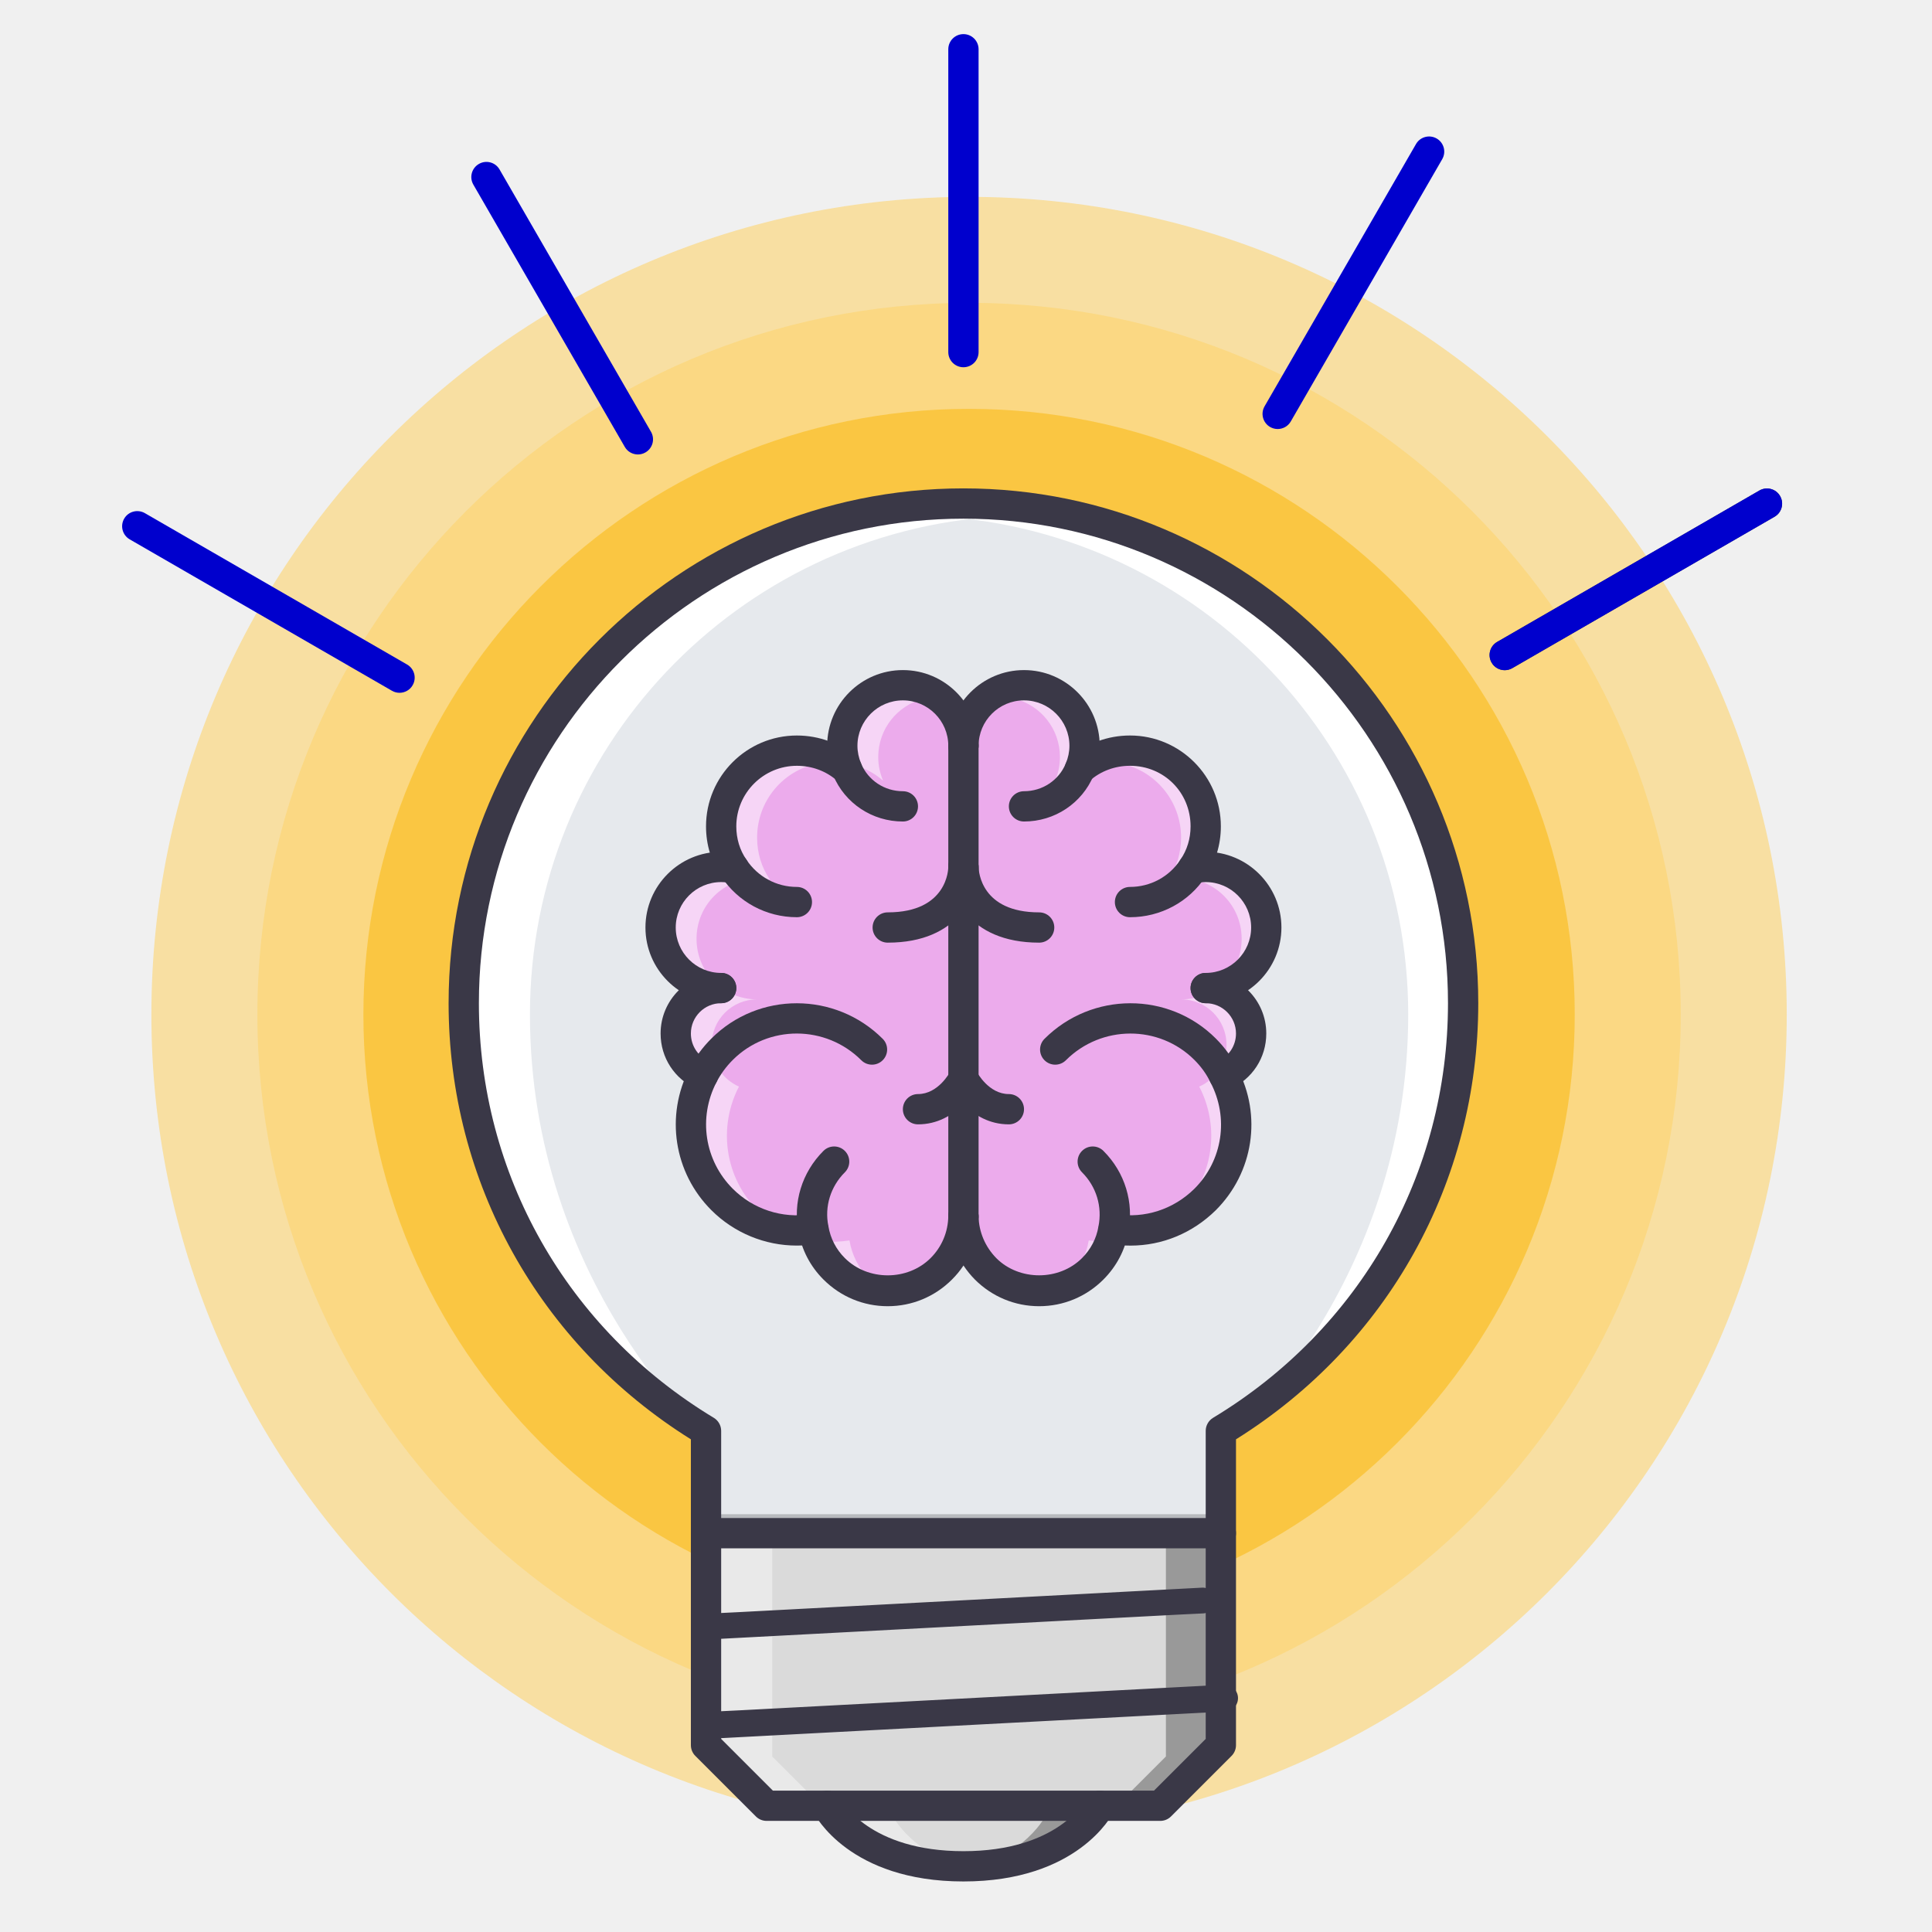
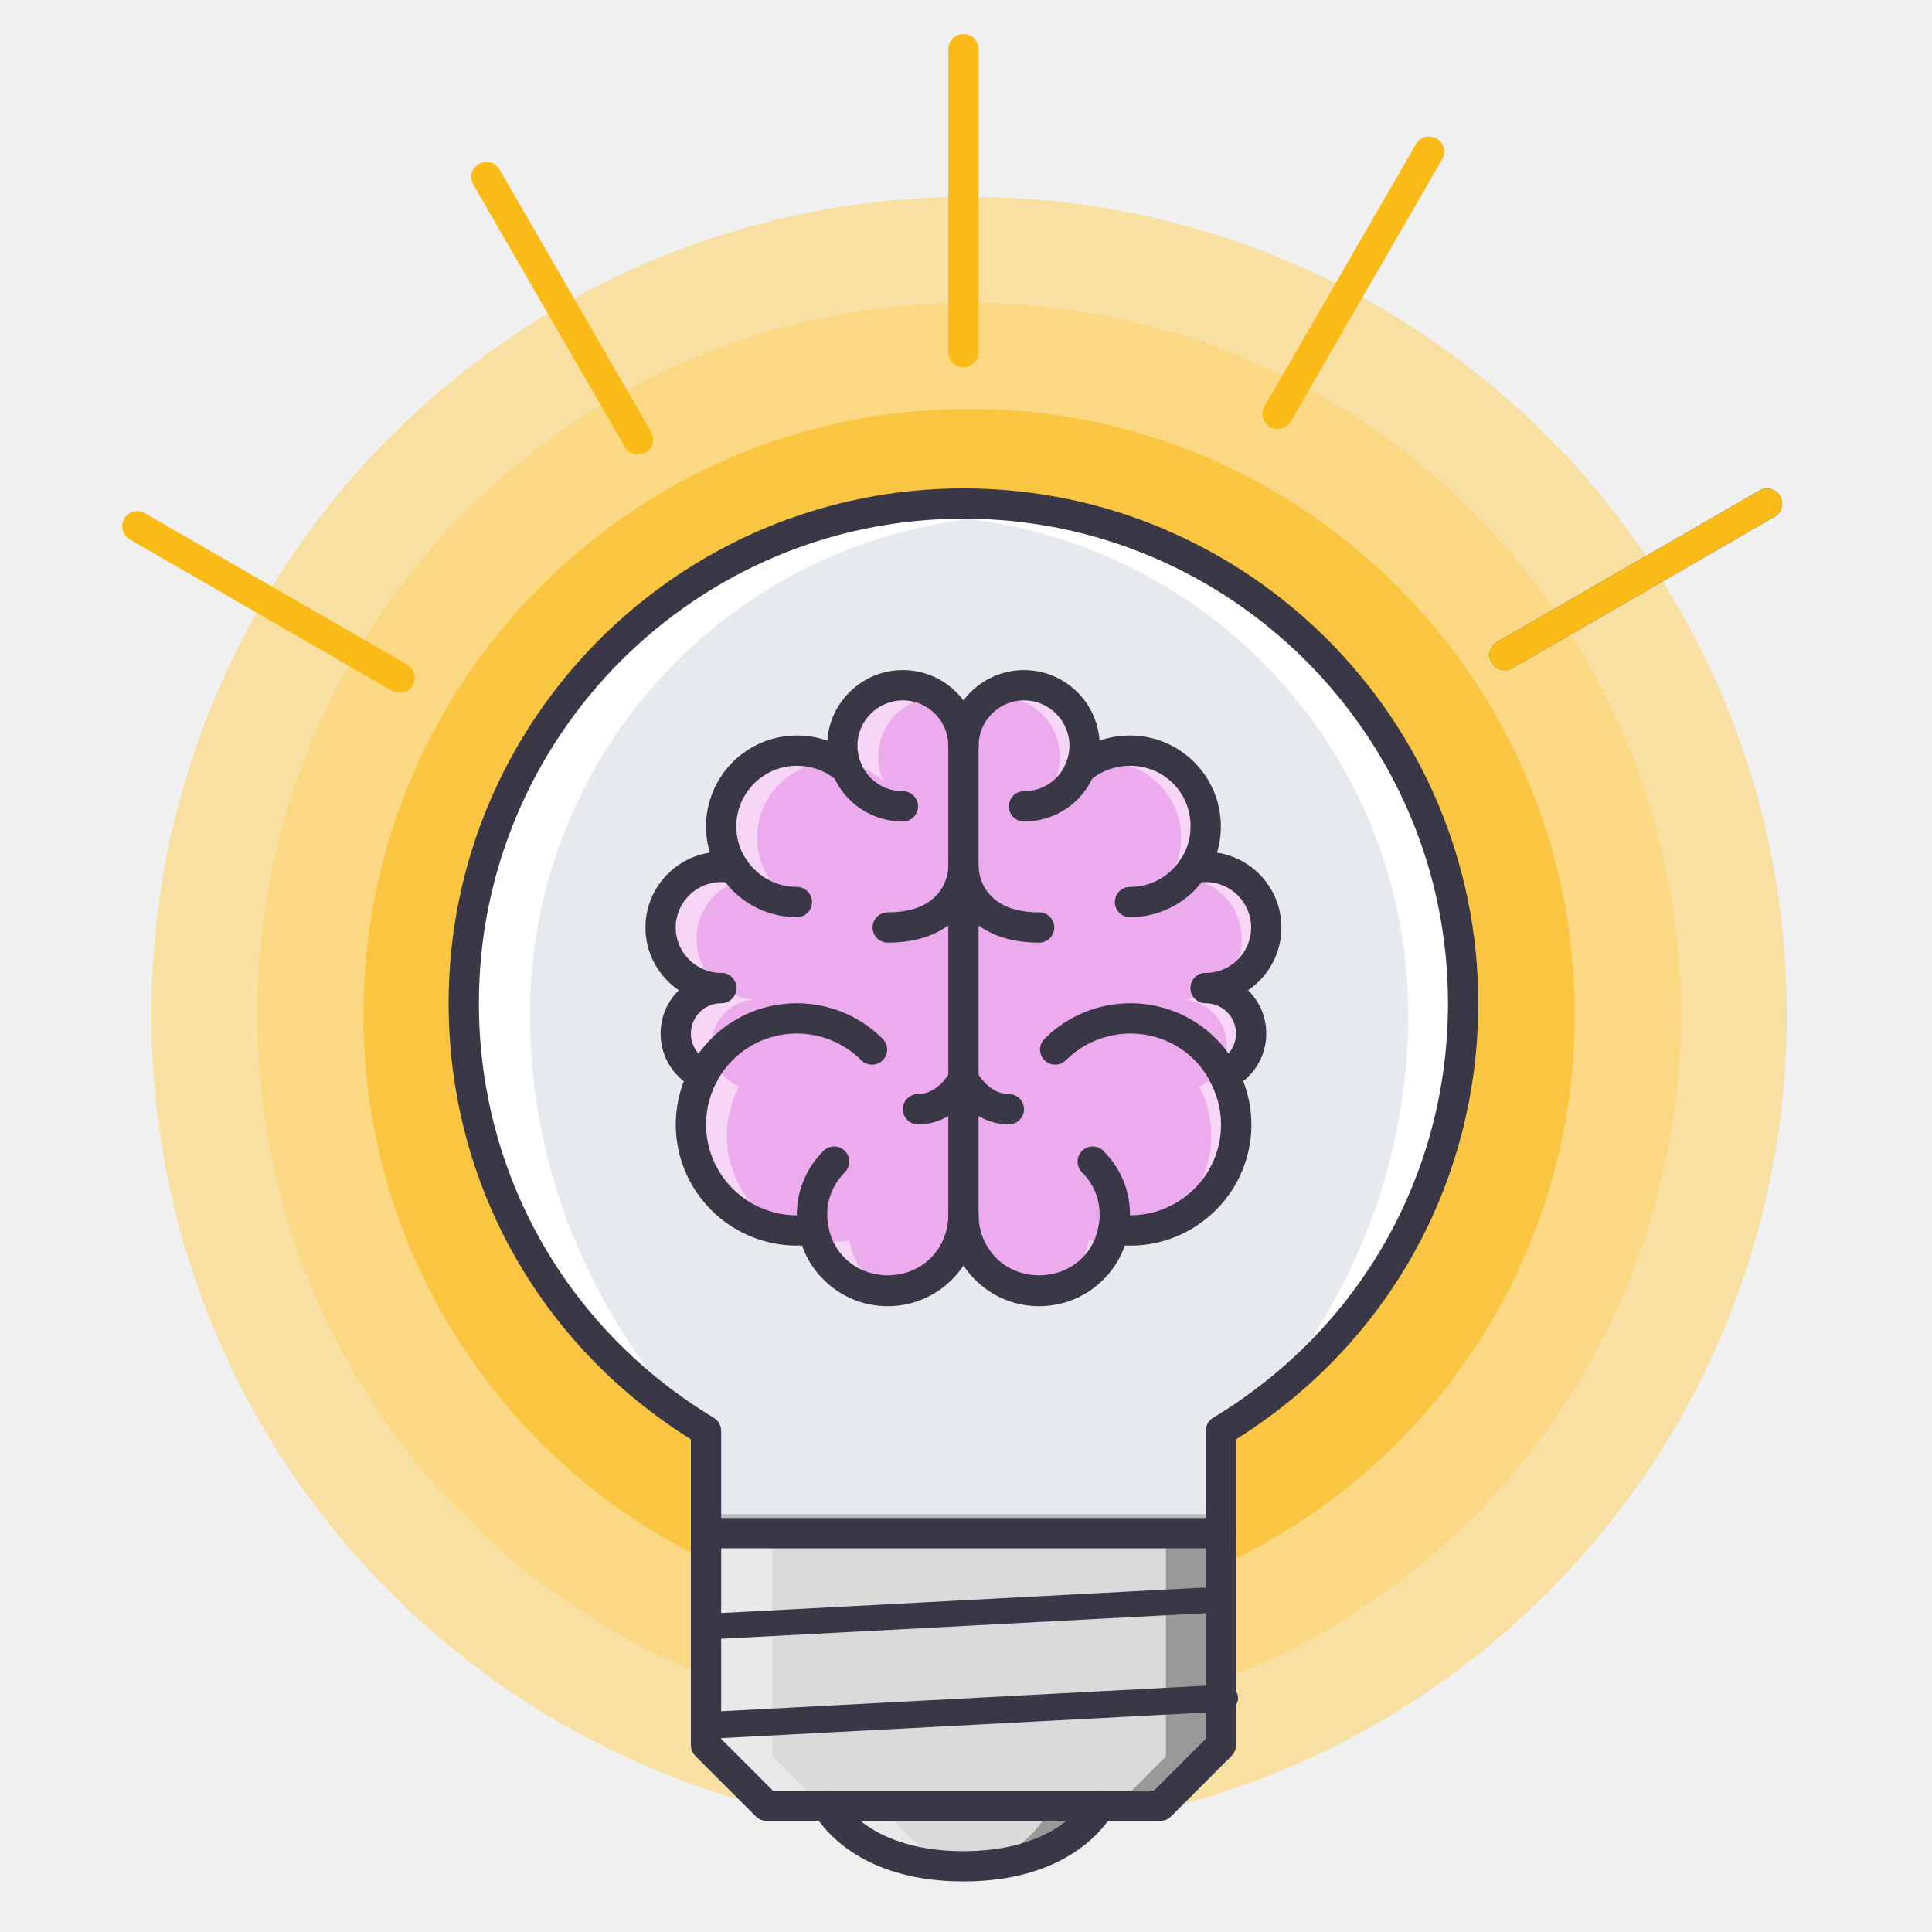
<svg xmlns="http://www.w3.org/2000/svg" version="1.1" style="" xml:space="preserve" width="510" height="510">
  <rect id="backgroundrect" width="100%" height="100%" x="0" y="0" fill="none" stroke="none" />
  <g class="currentLayer" style="">
    <g style="opacity:0.5;" id="svg_1" class="">
      <path style="fill:#FFCE54;" d="M471.655,267.808c0,119.243-96.603,215.847-215.846,215.847S39.963,387.051,39.963,267.808   c0-119.239,96.603-215.842,215.846-215.842S471.655,148.569,471.655,267.808z" id="svg_2" />
    </g>
    <g style="opacity:0.4;" id="svg_3" class="">
      <path style="fill:#FFCE54;" d="M443.675,267.808c0,103.7-84.089,187.866-187.866,187.866   c-103.778,0-187.866-84.166-187.866-187.866c0-103.699,84.088-187.862,187.866-187.862S443.675,164.109,443.675,267.808z" id="svg_4" />
    </g>
    <g style="opacity:0.6;" id="svg_5" class="" fill-opacity="1" fill="#fabb18">
      <path style="" d="M415.695,267.808c0,88.227-71.551,159.886-159.886,159.886   c-88.336,0-159.886-71.659-159.886-159.886c0-88.226,71.55-159.882,159.886-159.882   C344.144,107.926,415.695,179.583,415.695,267.808z" id="svg_6" fill="#fabb18" />
    </g>
    <polygon style="" points="323.76,463.669 307.772,479.657 203.846,479.657 187.857,463.669 187.857,407.709   323.76,407.709 " id="svg_7" class="" fill-opacity="1" fill="#dadada" />
    <g style="opacity:0.4;" id="svg_8">
      <polygon style="fill:#FFFFFF;" points="203.846,407.709 187.857,407.709 187.857,463.669 203.846,479.657 219.835,479.657    203.846,463.669  " id="svg_9" />
    </g>
    <g style="opacity:0.3;" id="svg_10">
      <polygon points="307.772,407.709 323.76,407.709 323.76,463.669 307.772,479.657 291.783,479.657 307.772,463.669  " id="svg_11" />
    </g>
    <path style="fill:#E6E9ED;" d="M387.714,267.808c0-72.85-59.059-131.906-131.905-131.906s-131.906,59.056-131.906,131.906  c0,47.958,25.677,89.812,63.954,112.904v26.996H323.76v-26.996C362.038,357.62,387.714,315.766,387.714,267.808z" id="svg_12" class="" />
    <g id="svg_13" class="">
      <path style="fill:#FFFFFF;" d="M255.809,135.902c2.701,0,5.348,0.223,8.002,0.402c-69.107,4.153-123.919,61.351-123.919,131.504   c0,71.16,47.965,112.904,47.965,112.904c-38.277-23.093-63.954-64.946-63.954-112.904   C123.903,194.958,182.963,135.902,255.809,135.902z" id="svg_14" />
      <path style="fill:#FFFFFF;" d="M255.817,135.902c-2.701,0-5.348,0.223-8.002,0.402c69.107,4.153,123.919,61.351,123.919,131.504   c0,71.16-47.966,112.904-47.966,112.904c38.277-23.093,63.954-64.946,63.954-112.904   C387.722,194.958,328.664,135.902,255.817,135.902z" id="svg_15" />
    </g>
    <path style="" d="M219.835,479.657c0,0,7.994,15.989,35.975,15.989c27.979,0,35.974-15.989,35.974-15.989H219.835z" id="svg_16" class="" fill-opacity="1" fill="#dadada" />
    <g style="opacity:0.4;" id="svg_17">
      <path style="fill:#FFFFFF;" d="M235.823,479.657h-15.988c0,0,7.994,15.989,35.975,15.989c2.888,0,5.52-0.203,7.994-0.516   C242.303,492.476,235.823,479.657,235.823,479.657z" id="svg_18" />
    </g>
    <g style="opacity:0.3;" id="svg_19">
      <path d="M275.795,479.657h15.988c0,0-7.994,15.989-35.974,15.989c-2.889,0-5.52-0.203-7.995-0.516   C269.315,492.476,275.795,479.657,275.795,479.657z" id="svg_20" />
    </g>
    <g style="opacity:0.2;" id="svg_21">
      <rect x="187.857" y="399.717" width="135.9" height="7.994" id="svg_22" />
    </g>
    <g id="svg_23" class="" fill="#ecabec" fill-opacity="1">
      <path style="" d="M319.771,231.834c8.877,0,15.988,7.116,15.988,15.989c0,8.872-7.111,15.988-15.988,15.988   c6.636,0,11.991,5.355,11.991,11.991c0,4.958-2.959,9.119-7.198,11.031c5.598,10.634,3.92,23.905-4.949,32.781   c-6.636,6.55-15.59,9.188-24.146,7.831h-0.078c-0.641,3.833-2.482,7.518-5.441,10.469c-7.83,7.838-20.462,7.838-28.293,0   c-3.763-3.833-5.761-8.791-5.839-13.826v-36.295v-55.959v-31.977c0-8.873,7.112-15.989,15.988-15.989s15.988,7.116,15.988,15.989   c0,2.236-0.476,4.317-1.28,6.233c3.521-3.115,8.158-4.953,13.271-4.953c11.109,0,19.986,8.873,19.986,19.985   c0,4.075-1.202,7.913-3.357,11.031C317.531,231.994,318.655,231.834,319.771,231.834z" id="svg_24" fill="#ecabec" fill-opacity="1" />
      <path style="" d="M255.817,287.794v36.295c-0.078,5.035-1.999,9.993-5.84,13.826c-7.83,7.838-20.462,7.838-28.292,0   c-2.959-2.951-4.802-6.636-5.442-10.469h-0.078c-8.471,1.357-17.511-1.281-24.062-7.831c-8.876-8.876-10.555-22.147-5.035-32.781   c-4.239-1.912-7.198-6.073-7.198-11.031c0-6.636,5.355-11.991,11.992-11.991c-8.876,0-15.989-7.116-15.989-15.988   c0-8.873,7.112-15.989,15.989-15.989c1.202,0,2.319,0.16,3.357,0.32c-2.155-3.119-3.357-6.956-3.357-11.031   c0-11.113,8.955-19.985,19.986-19.985c5.113,0,9.751,1.838,13.271,4.953c-0.804-1.916-1.28-3.997-1.28-6.233   c0-8.873,7.112-15.989,15.989-15.989s15.989,7.114,15.989,15.987v31.977V287.794z" id="svg_25" fill="#ecabec" fill-opacity="1" />
    </g>
    <g style="opacity:0.5;" id="svg_26">
      <path style="fill:#FFFFFF;" d="M233.114,206.09c-0.804-1.916-1.28-3.997-1.28-6.233c0-7.483,5.083-13.662,11.992-15.431   c-1.28-0.328-2.608-0.558-3.997-0.558c-8.876,0-15.989,7.116-15.989,15.989c0,0.601,0.117,1.163,0.18,1.741   C227.462,202.308,230.585,203.854,233.114,206.09z" id="svg_27" />
      <path style="fill:#FFFFFF;" d="M229.679,337.915c-2.959-2.951-4.802-6.636-5.441-10.469h-0.078   c-8.471,1.357-17.511-1.281-24.061-7.831c-8.876-8.876-10.555-22.147-5.036-32.781c-4.239-1.912-7.198-6.073-7.198-11.031   c0-6.636,5.356-11.991,11.992-11.991c-8.876,0-15.989-7.116-15.989-15.988c0-8.873,7.112-15.989,15.989-15.989   c1.203,0,2.319,0.16,3.357,0.32c-2.154-3.119-3.357-6.956-3.357-11.031c0-9.727,6.862-17.737,15.965-19.583   c-1.28-0.25-2.607-0.402-3.974-0.402c-11.031,0-19.986,8.873-19.986,19.985c0,4.075,1.202,7.913,3.357,11.031   c-1.038-0.16-2.155-0.32-3.357-0.32c-8.876,0-15.989,7.116-15.989,15.989c0,8.872,7.112,15.988,15.989,15.988   c-6.636,0-11.992,5.355-11.992,11.991c0,4.958,2.959,9.119,7.198,11.031c-5.52,10.634-3.841,23.905,5.035,32.781   c6.55,6.55,15.591,9.188,24.062,7.831h0.078c0.64,3.833,2.483,7.518,5.442,10.469c4.941,4.949,11.788,6.753,18.143,5.457   C236.112,342.614,232.568,340.811,229.679,337.915z" id="svg_28" />
    </g>
    <g style="opacity:0.5;" id="svg_29">
      <path style="fill:#FFFFFF;" d="M278.519,206.09c0.805-1.916,1.28-3.997,1.28-6.233c0-7.483-5.082-13.662-11.991-15.431   c1.28-0.328,2.607-0.558,3.997-0.558c8.876,0,15.988,7.116,15.988,15.989c0,0.601-0.116,1.163-0.179,1.741   C284.171,202.308,281.048,203.854,278.519,206.09z" id="svg_30" />
      <path style="fill:#FFFFFF;" d="M281.955,337.915c2.959-2.951,4.801-6.636,5.441-10.469h0.078c8.47,1.357,17.511-1.281,24.061-7.831   c8.877-8.876,10.555-22.147,5.035-32.781c4.239-1.912,7.198-6.073,7.198-11.031c0-6.636-5.355-11.991-11.991-11.991   c8.876,0,15.988-7.116,15.988-15.988c0-8.873-7.112-15.989-15.988-15.989c-1.202,0-2.318,0.16-3.357,0.32   c2.155-3.119,3.357-6.956,3.357-11.031c0-9.727-6.862-17.737-15.965-19.583c1.279-0.25,2.607-0.402,3.973-0.402   c11.031,0,19.986,8.873,19.986,19.985c0,4.075-1.202,7.913-3.357,11.031c1.039-0.16,2.155-0.32,3.357-0.32   c8.877,0,15.988,7.116,15.988,15.989c0,8.872-7.111,15.988-15.988,15.988c6.636,0,11.991,5.355,11.991,11.991   c0,4.958-2.959,9.119-7.198,11.031c5.52,10.634,3.842,23.905-5.035,32.781c-6.55,6.55-15.59,9.188-24.061,7.831h-0.078   c-0.641,3.833-2.482,7.518-5.441,10.469c-4.942,4.949-11.789,6.753-18.144,5.457C275.521,342.614,279.066,340.811,281.955,337.915z   " id="svg_31" />
    </g>
    <path style="fill:#3A3847;" d="M-222.031,245.686 H-301.973 c-2.21,0 -3.997,-1.787 -3.997,-3.997 c0,-2.209 1.787,-3.997 3.997,-3.997 h79.942 c2.21,0 3.998,1.788 3.998,3.997 C-218.033,243.899 -219.821,245.686 -222.031,245.686 z" id="svg_50" class="" />
    <path style="fill:#3A3847;" d="M397.208,176.912 c-1.374,0 -2.725,-0.714 -3.459,-1.999 c-1.108,-1.913 -0.452,-4.356 1.46,-5.461 l69.232,-39.971 c1.912,-1.097 4.356,-0.457 5.457,1.464 c1.108,1.912 0.452,4.356 -1.46,5.461 l-69.232,39.971 C398.575,176.74 397.888,176.912 397.208,176.912 z" id="svg_53" class="" />
-     <path style="" d="M397.208,176.912 c-1.374,0 -2.725,-0.714 -3.459,-1.999 c-1.108,-1.913 -0.452,-4.356 1.46,-5.461 l69.232,-39.971 c1.912,-1.097 4.356,-0.457 5.457,1.464 c1.108,1.912 0.452,4.356 -1.46,5.461 l-69.232,39.971 C398.575,176.74 397.888,176.912 397.208,176.912 z" class="" id="svg_32" fill-opacity="1" fill="#0000cd" />
-     <path style="" d="M337.277,113.25 c-0.68,0 -1.366,-0.172 -1.999,-0.535 c-1.912,-1.105 -2.568,-3.548 -1.46,-5.461 l39.972,-69.228 c1.101,-1.917 3.552,-2.561 5.457,-1.464 c1.913,1.104 2.568,3.548 1.46,5.461 l-39.972,69.228 C340.002,112.535 338.652,113.25 337.277,113.25 z" id="svg_54" class="" fill-opacity="1" fill="#0000cd" />
+     <path style="" d="M397.208,176.912 c-1.374,0 -2.725,-0.714 -3.459,-1.999 c-1.108,-1.913 -0.452,-4.356 1.46,-5.461 l69.232,-39.971 c1.912,-1.097 4.356,-0.457 5.457,1.464 c1.108,1.912 0.452,4.356 -1.46,5.461 l-69.232,39.971 C398.575,176.74 397.888,176.912 397.208,176.912 z" class="" id="svg_32" fill-opacity="1" fill="#FABB18" />
+     <path style="" d="M337.277,113.25 c-0.68,0 -1.366,-0.172 -1.999,-0.535 c-1.912,-1.105 -2.568,-3.548 -1.46,-5.461 l39.972,-69.228 c1.101,-1.917 3.552,-2.561 5.457,-1.464 c1.913,1.104 2.568,3.548 1.46,5.461 l-39.972,69.228 C340.002,112.535 338.652,113.25 337.277,113.25 z" id="svg_54" class="" fill-opacity="1" fill="#FABB18" />
    <g id="svg_64">
</g>
    <g id="svg_65">
</g>
    <g id="svg_66">
</g>
    <g id="svg_67">
</g>
    <g id="svg_68">
</g>
    <g id="svg_69">
</g>
    <g id="svg_70">
</g>
    <g id="svg_71">
</g>
    <g id="svg_72">
</g>
    <g id="svg_73">
</g>
    <g id="svg_74">
</g>
    <g id="svg_75">
</g>
    <g id="svg_76">
</g>
    <g id="svg_77">
</g>
    <g id="svg_78">
</g>
    <path style="fill:#3A3847;" d="M234.338,344.806 c-6.401,0 -12.428,-2.507 -16.972,-7.05 c-3.49,-3.49 -5.762,-7.861 -6.558,-12.632 c-1.569,-7.619 0.875,-15.646 6.558,-21.313 c1.561,-1.562 4.091,-1.562 5.652,0 c1.562,1.562 1.562,4.091 0,5.651 c-3.779,3.771 -5.402,9.072 -4.348,14.193 c0.546,3.271 2.037,6.145 4.348,8.447 c6.074,6.074 16.566,6.074 22.64,0 c2.943,-2.936 4.606,-6.87 4.668,-11.063 c0.039,-2.209 1.858,-3.786 4.06,-3.935 c2.209,0.039 3.966,1.851 3.935,4.06 c-0.102,6.285 -2.584,12.171 -7.011,16.59 C246.766,342.299 240.74,344.806 234.338,344.806 z" id="svg_33" class="" />
    <path style="fill:#3A3847;" d="M210.355,242.121 c-8.072,0 -15.544,-4.021 -19.97,-10.754 c-2.608,-3.775 -4.013,-8.377 -4.013,-13.229 c0,-13.225 10.758,-23.982 23.983,-23.982 c5.925,0 11.577,2.115 15.918,5.957 c1.655,1.464 1.812,3.989 0.344,5.644 c-1.468,1.647 -3.997,1.796 -5.637,0.344 c-2.881,-2.549 -6.651,-3.95 -10.625,-3.95 c-8.814,0 -15.989,7.171 -15.989,15.988 c0,3.225 0.914,6.25 2.646,8.76 c2.998,4.555 7.963,7.229 13.342,7.229 c2.209,0 3.997,1.788 3.997,3.998 C214.352,240.333 212.564,242.121 210.355,242.121 z" id="svg_34" class="" />
    <path style="fill:#3A3847;" d="M185.576,287.846 c-0.555,0 -1.108,-0.117 -1.647,-0.352 c-5.886,-2.67 -9.548,-8.29 -9.548,-14.677 c0,-8.821 7.175,-15.988 15.989,-15.988 c2.209,0 3.997,1.788 3.997,3.997 s-1.788,3.997 -3.997,3.997 c-4.411,0 -7.995,3.591 -7.995,7.994 c0,3.201 1.858,6.043 4.849,7.386 c2.014,0.913 2.904,3.279 1.998,5.293 C188.551,286.972 187.098,287.846 185.576,287.846 z" id="svg_35" class="" />
    <path style="fill:#3A3847;" d="M190.369,264.823 c-11.023,0 -19.986,-8.966 -19.986,-19.985 s8.962,-19.986 19.986,-19.986 c1.421,0 2.74,0.179 3.966,0.367 c2.178,0.336 3.677,2.377 3.341,4.56 c-0.336,2.182 -2.396,3.669 -4.559,3.341 c-0.851,-0.132 -1.764,-0.273 -2.748,-0.273 c-6.613,0 -11.992,5.379 -11.992,11.992 c0,6.612 5.379,11.991 11.992,11.991 c2.209,0 3.997,1.788 3.997,3.997 S192.579,264.823 190.369,264.823 z" id="svg_36" class="" />
    <path style="fill:#3A3847;" d="M238.335,216.857 c-8.088,0 -15.31,-4.793 -18.401,-12.214 c-1.046,-2.51 -1.585,-5.125 -1.585,-7.771 c0,-11.02 8.962,-19.986 19.986,-19.986 c11.023,0 19.986,8.966 19.986,19.986 c0,2.209 -1.788,3.997 -3.997,3.997 c-2.21,0 -3.998,-1.788 -3.998,-3.997 c0,-6.612 -5.379,-11.992 -11.991,-11.992 c-6.613,0 -11.992,5.379 -11.992,11.992 c0,1.577 0.328,3.154 0.968,4.688 c1.85,4.442 6.175,7.303 11.023,7.303 c2.209,0 3.997,1.788 3.997,3.997 C242.332,215.07 240.545,216.857 238.335,216.857 z" id="svg_37" class="" />
    <path style="fill:#3A3847;" d="M210.332,328.801 c-8.361,0.008 -16.527,-3.325 -22.547,-9.345 c-9.922,-9.915 -12.233,-24.966 -5.753,-37.45 c1.476,-2.88 3.419,-5.534 5.761,-7.861 c12.429,-12.443 32.727,-12.404 45.218,0.078 c1.562,1.562 1.562,4.091 0,5.652 c-1.561,1.562 -4.091,1.562 -5.652,0 c-9.376,-9.368 -24.592,-9.399 -33.921,-0.078 c-1.756,1.749 -3.201,3.732 -4.31,5.879 c-4.871,9.392 -3.138,20.681 4.31,28.129 c5.395,5.395 13.046,7.916 20.603,6.713 c2.131,-0.374 4.224,1.125 4.583,3.311 c0.343,2.178 -1.14,4.231 -3.318,4.575 C213.65,328.668 211.987,328.801 210.332,328.801 z" id="svg_38" class="" />
    <path style="fill:#3A3847;" d="M274.309,344.806 c-6.401,0 -12.429,-2.507 -16.973,-7.05 c-4.434,-4.513 -6.917,-10.398 -7.01,-16.59 c-0.031,-2.209 1.725,-4.021 3.935,-4.06 c2.264,0.102 4.028,1.726 4.06,3.935 c0.063,4.13 1.732,8.072 4.699,11.094 c6.012,6.012 16.535,6.043 22.609,-0.031 c2.311,-2.303 3.802,-5.176 4.325,-8.307 c1.077,-5.262 -0.547,-10.563 -4.325,-14.334 c-1.562,-1.561 -1.562,-4.09 0,-5.651 s4.091,-1.562 5.652,0 c5.684,5.667 8.127,13.693 6.534,21.453 c-0.772,4.63 -3.045,9.001 -6.534,12.491 C286.738,342.299 280.712,344.806 274.309,344.806 z" id="svg_39" class="" />
    <path style="fill:#3A3847;" d="M298.292,242.121 c-2.209,0 -3.996,-1.788 -3.996,-3.997 c0,-2.21 1.787,-3.998 3.996,-3.998 c5.38,0 10.345,-2.674 13.288,-7.155 c1.788,-2.584 2.701,-5.609 2.701,-8.834 c0,-8.966 -7.026,-15.988 -15.989,-15.988 c-3.973,0 -7.744,1.401 -10.625,3.95 c-1.639,1.452 -4.176,1.304 -5.637,-0.344 c-1.467,-1.655 -1.311,-4.18 0.344,-5.644 c4.341,-3.841 9.993,-5.957 15.918,-5.957 c13.226,0 23.983,10.758 23.983,23.982 c0,4.853 -1.405,9.455 -4.067,13.303 C313.836,238.101 306.365,242.121 298.292,242.121 z" id="svg_40" class="" />
    <path style="fill:#3A3847;" d="M323.071,287.846 c-1.521,0 -2.975,-0.874 -3.646,-2.35 c-0.905,-2.014 -0.016,-4.38 1.999,-5.293 c2.99,-1.343 4.848,-4.185 4.848,-7.386 c0,-4.403 -3.583,-7.994 -7.994,-7.994 c-2.209,0 -3.997,-1.788 -3.997,-3.997 s1.788,-3.997 3.997,-3.997 c8.814,0 15.988,7.167 15.988,15.988 c0,6.387 -3.661,12.007 -9.548,14.677 C324.18,287.728 323.626,287.846 323.071,287.846 z" id="svg_41" class="" />
    <path style="fill:#3A3847;" d="M318.278,264.823 c-2.209,0 -3.997,-1.788 -3.997,-3.997 s1.788,-3.997 3.997,-3.997 c6.612,0 11.991,-5.379 11.991,-11.991 c0,-6.613 -5.379,-11.992 -11.991,-11.992 c-0.929,0 -1.858,0.148 -2.787,0.281 c-2.146,0.305 -4.216,-1.198 -4.528,-3.392 c-0.312,-2.186 1.202,-4.208 3.389,-4.524 c1.304,-0.188 2.623,-0.359 3.927,-0.359 c11.023,0 19.985,8.966 19.985,19.986 S329.302,264.823 318.278,264.823 z" id="svg_42" class="" />
    <path style="fill:#3A3847;" d="M270.312,216.857 c-2.21,0 -3.997,-1.788 -3.997,-3.997 s1.787,-3.997 3.997,-3.997 c4.849,0 9.173,-2.861 11.016,-7.295 c0.647,-1.542 0.976,-3.119 0.976,-4.696 c0,-6.612 -5.379,-11.992 -11.991,-11.992 s-11.991,5.379 -11.991,11.992 c0,2.209 -1.788,3.997 -3.997,3.997 c-2.21,0 -3.998,-1.788 -3.998,-3.997 c0,-11.02 8.962,-19.986 19.986,-19.986 s19.985,8.966 19.985,19.986 c0,2.646 -0.538,5.262 -1.592,7.779 C285.622,212.064 278.4,216.857 270.312,216.857 z" id="svg_43" class="" />
    <path style="fill:#3A3847;" d="M298.432,328.809 c-1.686,0 -3.38,-0.125 -5.082,-0.405 c-2.186,-0.344 -3.669,-2.39 -3.326,-4.575 c0.344,-2.178 2.444,-3.685 4.575,-3.311 c7.581,1.172 15.153,-1.248 20.712,-6.736 c7.44,-7.44 9.143,-18.729 4.224,-28.066 c-1.054,-2.186 -2.459,-4.138 -4.239,-5.918 c-9.329,-9.321 -24.545,-9.282 -33.921,0.078 c-1.562,1.562 -4.091,1.562 -5.652,0 s-1.562,-4.091 0,-5.652 c12.499,-12.49 32.789,-12.521 45.226,-0.078 c2.412,2.42 4.341,5.099 5.723,7.963 c6.495,12.336 4.224,27.395 -5.723,37.349 C314.788,325.53 306.794,328.809 298.432,328.809 z" id="svg_44" class="" />
    <path style="fill:#3A3847;" d="M306.287,480.67 H202.361 c-1.062,0 -2.077,-0.422 -2.826,-1.172 l-15.989,-15.988 c-0.75,-0.75 -1.171,-1.765 -1.171,-2.826 v-55.96 c0,-2.21 1.788,-3.997 3.997,-3.997 c2.21,0 3.998,1.787 3.998,3.997 v54.305 l13.646,13.646 h100.616 l13.646,-13.646 v-54.305 c0,-2.21 1.788,-3.997 3.997,-3.997 c2.21,0 3.997,1.787 3.997,3.997 v55.96 c0,1.062 -0.422,2.076 -1.171,2.826 l-15.988,15.988 C308.363,480.248 307.348,480.67 306.287,480.67 z" id="svg_45" class="" />
    <path style="fill:#3A3847;" d="M188.23,432.703 c-1.806,0 -3.307,-1.414 -3.393,-3.227 c-0.093,-1.879 1.348,-3.48 3.227,-3.573 l6.801,-0.333 l122.404,-6.468 c1.88,-0.113 3.473,1.362 3.56,3.228 c0.093,1.879 -1.347,3.479 -3.227,3.572 l-6.8,0.333 l-122.404,6.468 C188.343,432.703 188.282,432.703 188.23,432.703 z" id="svg_46" class="" />
    <path style="fill:#3A3847;" d="M188.379,458.925 c-1.885,0 -3.452,-1.477 -3.542,-3.369 c-0.097,-1.962 1.407,-3.633 3.369,-3.73 l7.099,-0.347 l127.777,-6.752 c1.962,-0.062 3.626,1.422 3.716,3.369 c0.097,1.962 -1.407,3.633 -3.369,3.73 l-7.098,0.346 l-127.777,6.752 C188.497,458.925 188.434,458.925 188.379,458.925 z" id="svg_47" class="" />
    <path style="fill:#3A3847;" d="M322.275,408.721 H186.372 c-2.209,0 -3.997,-1.788 -3.997,-3.997 V379.945 c-40.096,-25.076 -63.954,-67.936 -63.954,-115.121 c0,-74.938 60.964,-135.903 135.903,-135.903 c74.938,0 135.902,60.964 135.902,135.903 c0,47.186 -23.857,90.045 -63.954,115.121 v24.779 C326.272,406.933 324.485,408.721 322.275,408.721 zM190.369,400.727 h127.909 V377.705 c0,-1.397 0.734,-2.693 1.928,-3.428 c38.84,-23.429 62.026,-64.345 62.026,-109.453 c0,-70.527 -57.381,-127.908 -127.908,-127.908 c-70.528,0 -127.909,57.381 -127.909,127.908 c0,45.108 23.187,86.024 62.026,109.453 c1.194,0.734 1.928,2.03 1.928,3.428 V400.727 z" id="svg_48" class="" />
    <path style="fill:#3A3847;" d="M254.324,496.658 c-30.104,0 -39.176,-17.457 -39.55,-18.198 c-0.984,-1.976 -0.187,-4.38 1.788,-5.363 c1.976,-0.968 4.356,-0.195 5.348,1.757 c0.312,0.601 7.573,13.811 32.415,13.811 c24.88,0 32.117,-13.249 32.414,-13.818 c1.022,-1.937 3.419,-2.717 5.371,-1.718 s2.748,3.372 1.765,5.332 C293.499,479.201 284.428,496.658 254.324,496.658 z" id="svg_49" class="" />
-     <path style="" d="M254.324,96.943 c-2.21,0 -3.998,-1.788 -3.998,-3.997 V13.003 c0,-2.209 1.788,-3.997 3.998,-3.997 c2.209,0 3.997,1.788 3.997,3.997 v79.943 C258.321,95.155 256.533,96.943 254.324,96.943 z" id="svg_55" class="" fill-opacity="1" fill="#0000cd" />
-     <path style="" d="M168.385,119.966 c-1.374,0 -2.725,-0.714 -3.458,-1.999 l-39.972,-69.228 c-1.108,-1.913 -0.453,-4.356 1.46,-5.461 c1.905,-1.108 4.356,-0.457 5.457,1.464 l39.972,69.228 c1.108,1.913 0.453,4.356 -1.46,5.461 C169.751,119.794 169.064,119.966 168.385,119.966 z" id="svg_56" class="" fill-opacity="1" fill="#0000cd" />
-     <path style="" d="M105.469,182.882 c-0.679,0 -1.366,-0.172 -1.999,-0.535 l-69.232,-39.971 c-1.913,-1.105 -2.568,-3.549 -1.459,-5.461 c1.101,-1.917 3.552,-2.549 5.457,-1.464 l69.231,39.971 c1.913,1.105 2.568,3.548 1.46,5.461 C108.194,182.167 106.843,182.882 105.469,182.882 z" id="svg_58" class="" fill-opacity="1" fill="#0000cd" />
+     <path style="" d="M254.324,96.943 c-2.21,0 -3.998,-1.788 -3.998,-3.997 V13.003 c0,-2.209 1.788,-3.997 3.998,-3.997 c2.209,0 3.997,1.788 3.997,3.997 v79.943 C258.321,95.155 256.533,96.943 254.324,96.943 z" id="svg_55" class="" fill-opacity="1" fill="#FABB18" />
+     <path style="" d="M168.385,119.966 c-1.374,0 -2.725,-0.714 -3.458,-1.999 l-39.972,-69.228 c-1.108,-1.913 -0.453,-4.356 1.46,-5.461 c1.905,-1.108 4.356,-0.457 5.457,1.464 l39.972,69.228 c1.108,1.913 0.453,4.356 -1.46,5.461 C169.751,119.794 169.064,119.966 168.385,119.966 z" id="svg_56" class="" fill-opacity="1" fill="#FABB18" />
+     <path style="" d="M105.469,182.882 c-0.679,0 -1.366,-0.172 -1.999,-0.535 l-69.232,-39.971 c-1.913,-1.105 -2.568,-3.549 -1.459,-5.461 c1.101,-1.917 3.552,-2.549 5.457,-1.464 l69.231,39.971 c1.913,1.105 2.568,3.548 1.46,5.461 C108.194,182.167 106.843,182.882 105.469,182.882 z" id="svg_58" class="" fill-opacity="1" fill="#FABB18" />
    <path style="fill:#3A3847;" d="M254.324,325.101 c-2.21,0 -3.998,-1.788 -3.998,-3.997 V196.872 c0,-2.209 1.788,-3.997 3.998,-3.997 c2.209,0 3.997,1.788 3.997,3.997 v124.231 C258.321,323.312 256.533,325.101 254.324,325.101 z" id="svg_59" class="" />
    <path style="fill:#3A3847;" d="M266.315,296.801 c-10.344,0 -15.356,-9.79 -15.567,-10.204 c-0.983,-1.975 -0.187,-4.38 1.788,-5.363 c1.983,-0.968 4.356,-0.195 5.355,1.765 c0.063,0.125 3.092,5.809 8.424,5.809 c2.209,0 3.997,1.787 3.997,3.997 C270.312,295.013 268.524,296.801 266.315,296.801 z" id="svg_60" class="" />
    <path style="fill:#3A3847;" d="M242.332,296.801 c-2.209,0 -3.997,-1.788 -3.997,-3.997 c0,-2.21 1.788,-3.997 3.997,-3.997 c5.363,0 8.4,-5.746 8.431,-5.809 c1.007,-1.952 3.389,-2.748 5.364,-1.741 c1.959,0.991 2.755,3.373 1.771,5.34 C257.688,287.011 252.677,296.801 242.332,296.801 z" id="svg_61" class="" />
    <path style="fill:#3A3847;" d="M274.309,248.835 c-18.971,0 -23.983,-13.073 -23.983,-19.986 c0,-2.209 1.788,-3.997 3.998,-3.997 c2.201,0 3.981,1.776 3.997,3.97 c0.023,1.269 0.694,12.019 15.988,12.019 c2.209,0 3.997,1.788 3.997,3.997 S276.518,248.835 274.309,248.835 z" id="svg_62" class="" />
    <path style="fill:#3A3847;" d="M234.338,248.835 c-2.209,0 -3.997,-1.788 -3.997,-3.997 s1.788,-3.997 3.997,-3.997 c15.81,0 15.989,-11.504 15.989,-11.992 c0,-2.209 1.788,-3.997 3.998,-3.997 c2.209,0 3.997,1.788 3.997,3.997 C258.321,235.762 253.309,248.835 234.338,248.835 z" id="svg_63" class="" />
  </g>
</svg>
